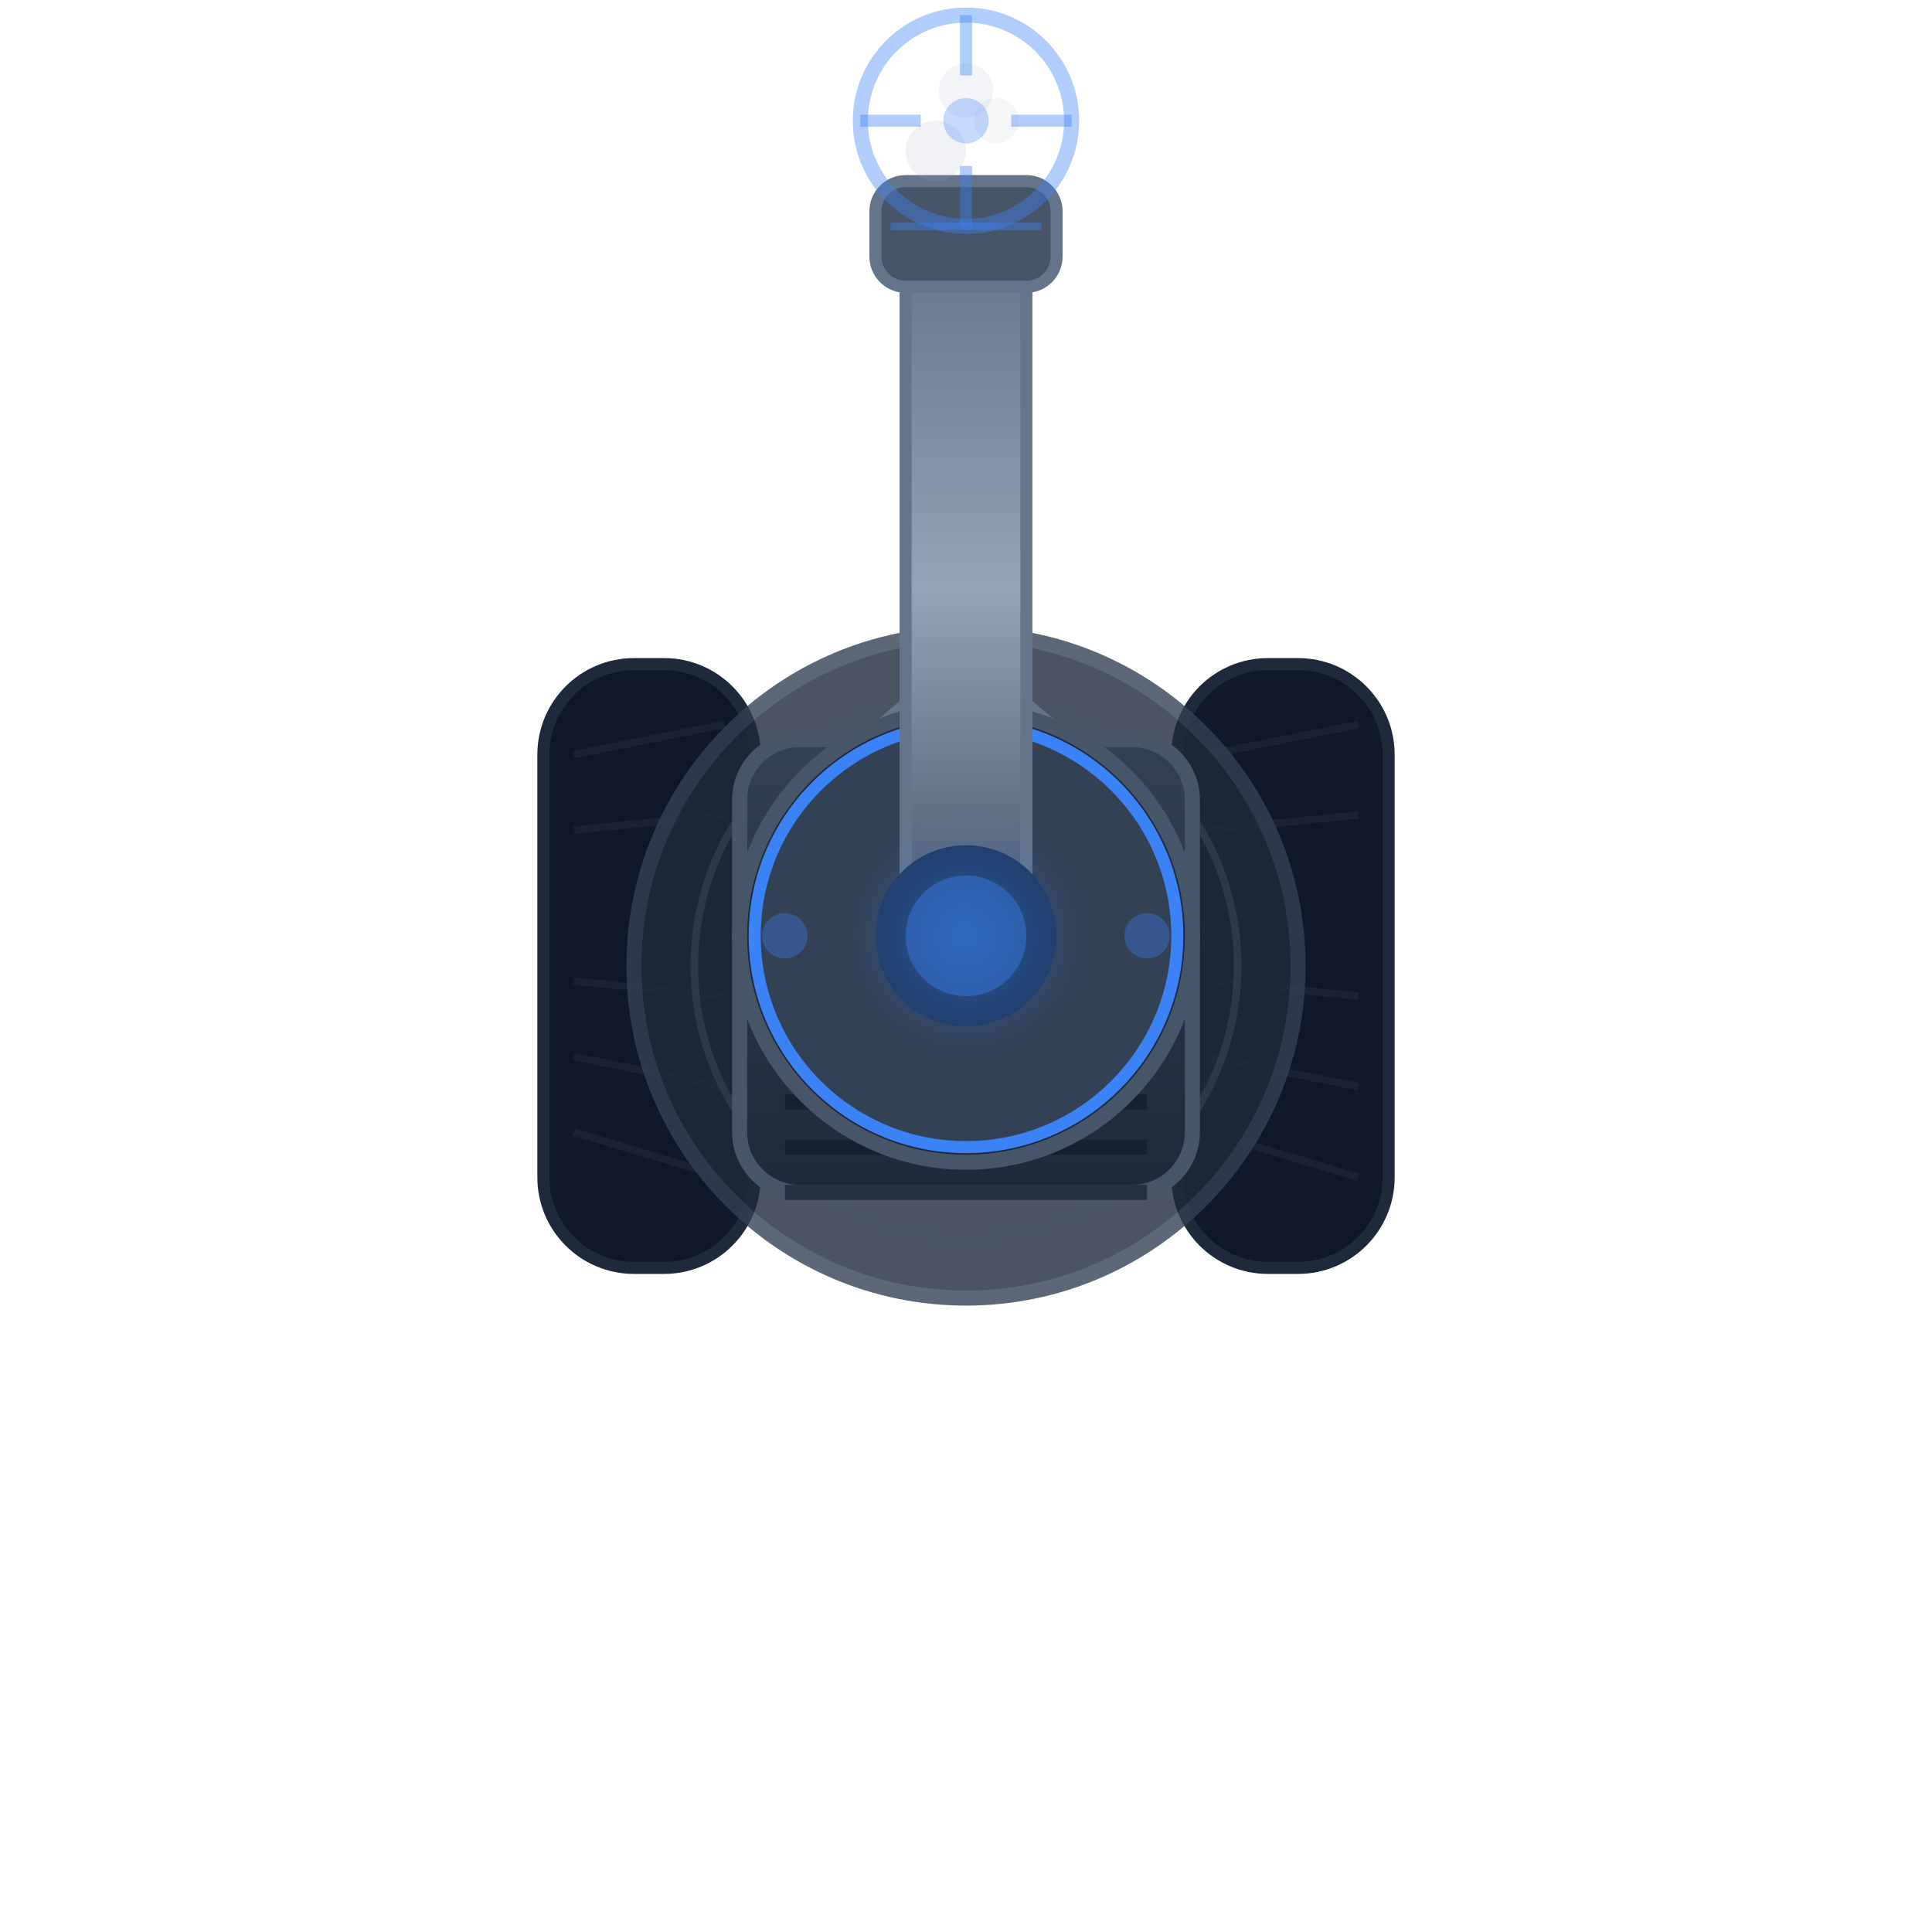
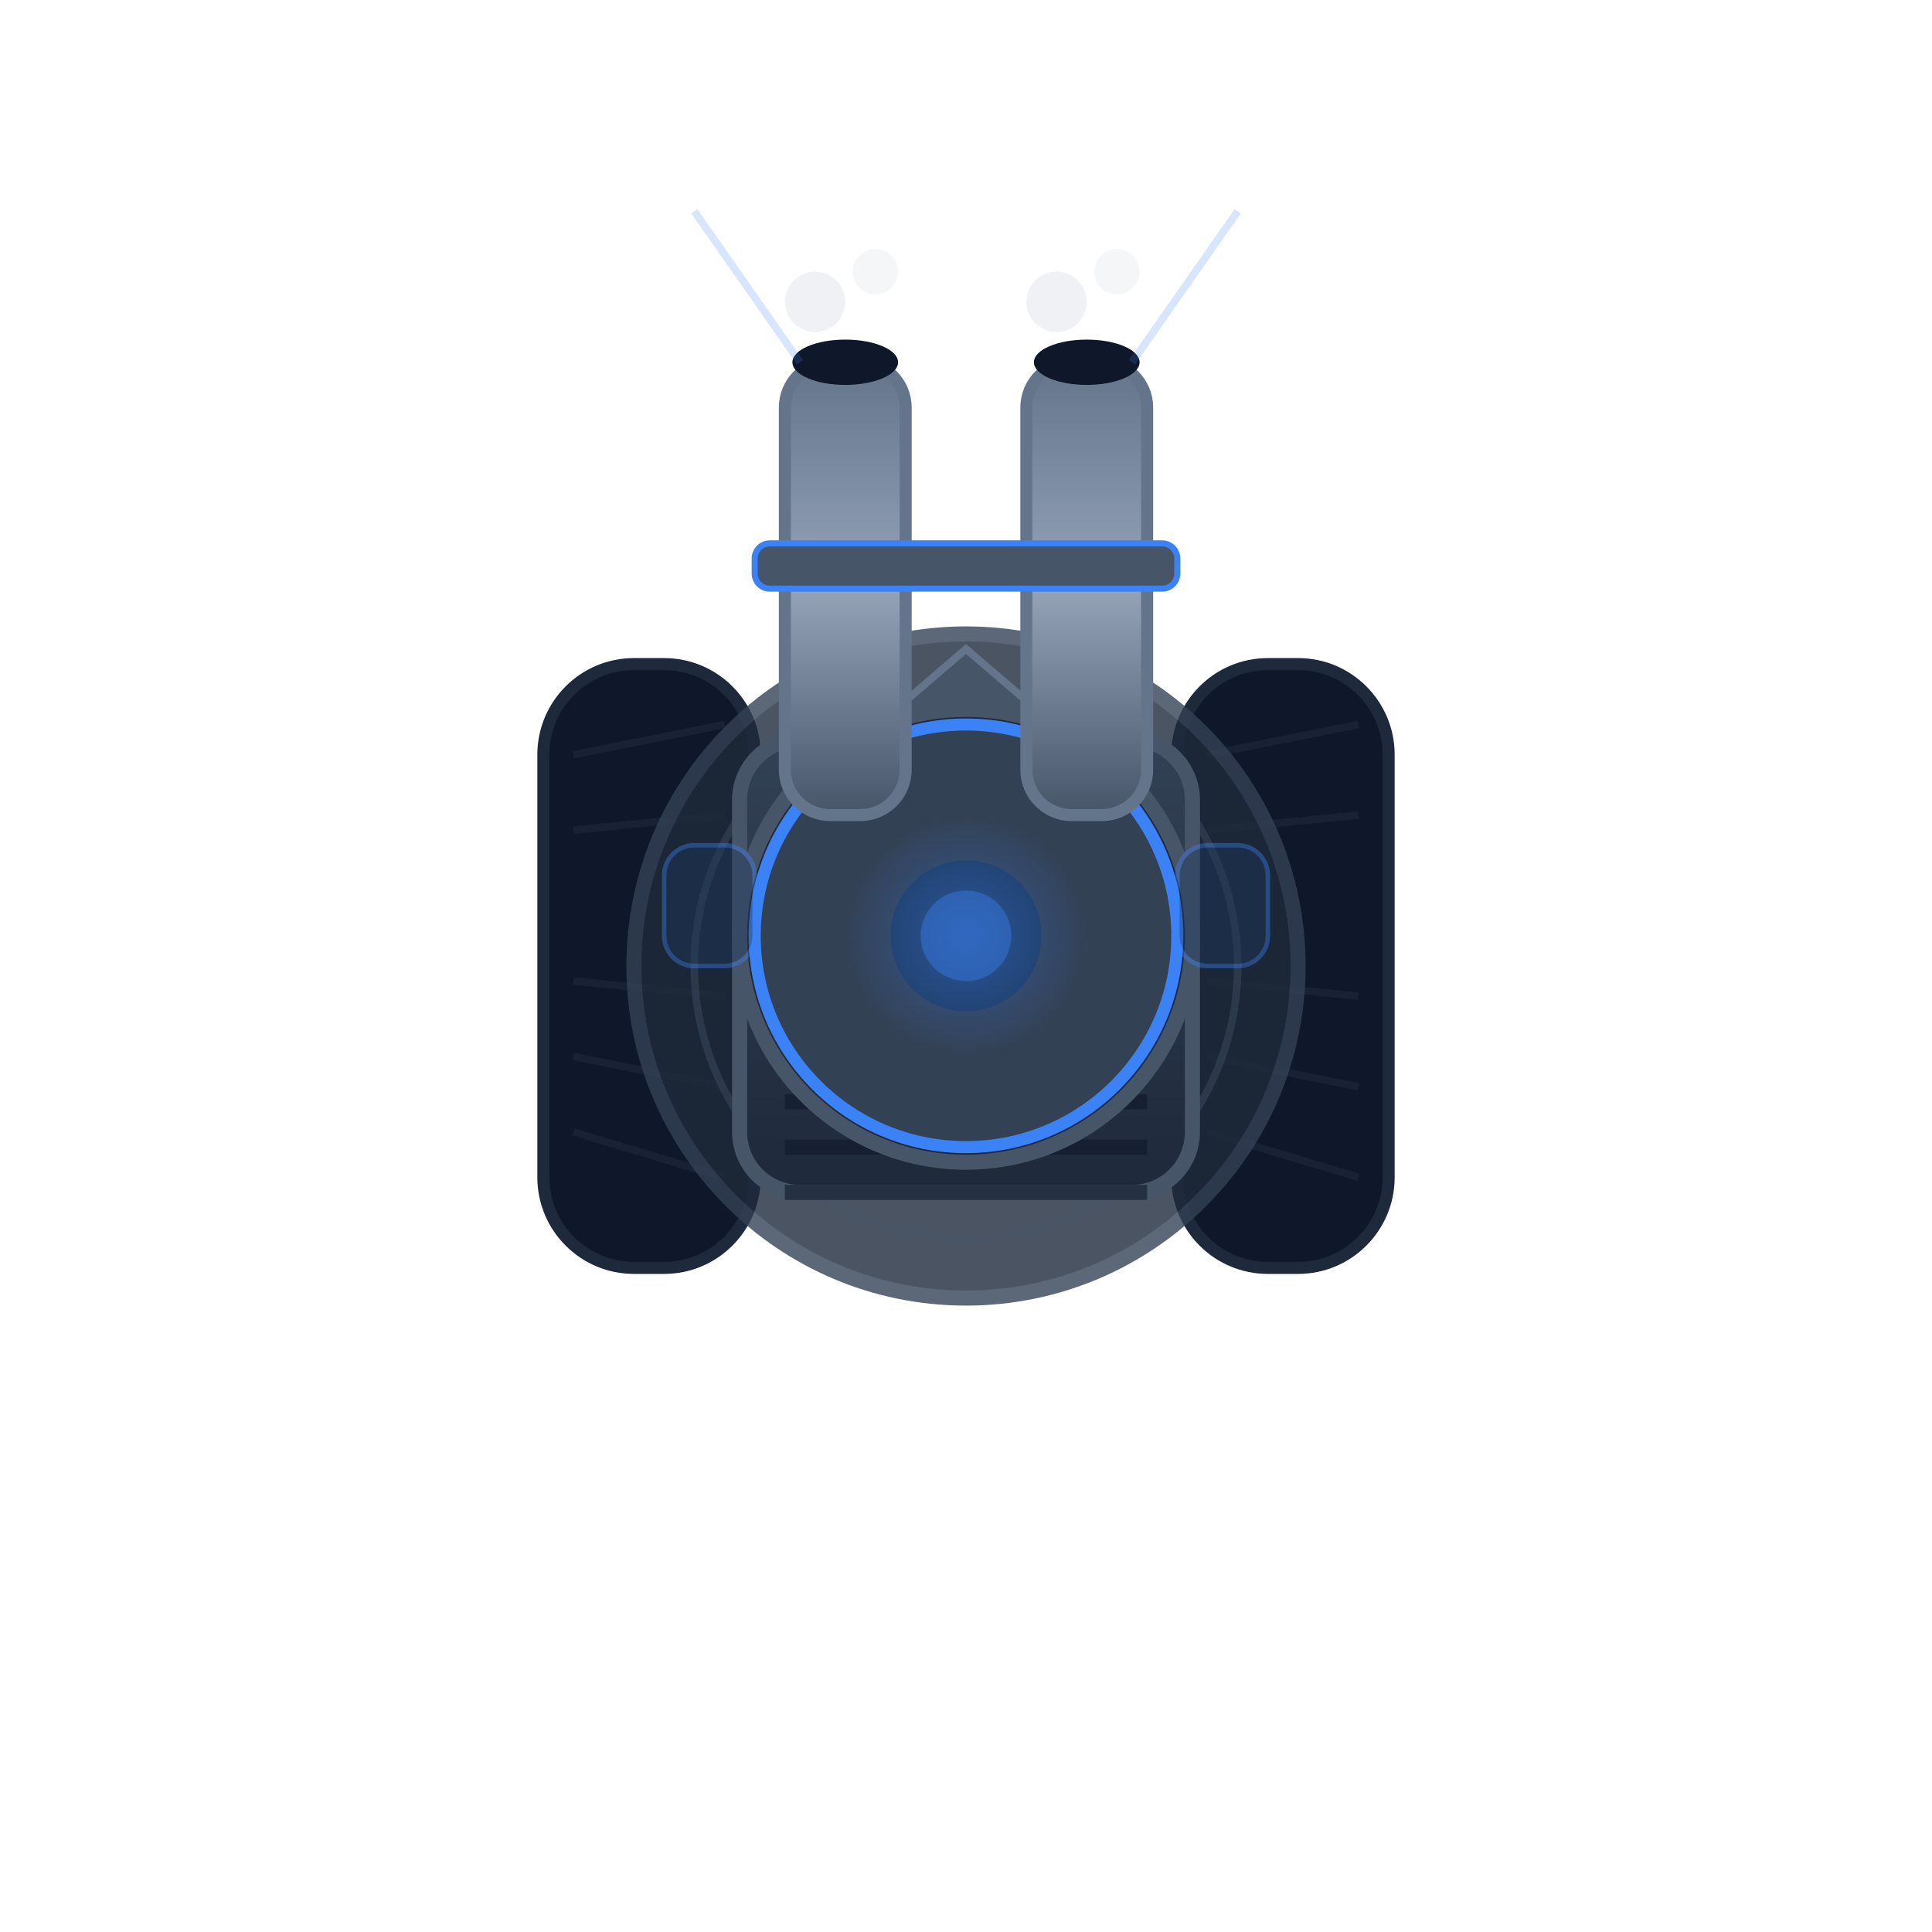
<svg xmlns="http://www.w3.org/2000/svg" viewBox="0 0 128 128">
  <defs>
-     <linearGradient id="sen-hull" x1="0" y1="0" x2="0" y2="1">
+     <linearGradient id="fal-hull" x1="0" y1="0" x2="0" y2="1">
      <stop offset="0%" stop-color="#334155" />
      <stop offset="100%" stop-color="#1e293b" />
    </linearGradient>
-     <linearGradient id="sen-barrel" x1="0" y1="1" x2="0" y2="0">
+     <linearGradient id="fal-barrel" x1="0" y1="1" x2="0" y2="0">
      <stop offset="0%" stop-color="#475569" />
      <stop offset="50%" stop-color="#94a3b8" />
      <stop offset="100%" stop-color="#64748b" />
    </linearGradient>
-     <radialGradient id="sen-glow" cx="50%" cy="50%" r="50%">
+     <radialGradient id="fal-glow" cx="50%" cy="50%" r="50%">
      <stop offset="0%" stop-color="#3b82f6" stop-opacity="0.4" />
      <stop offset="100%" stop-color="#3b82f6" stop-opacity="0" />
    </radialGradient>
  </defs>
  <rect x="36" y="44" width="14" height="40" rx="6" fill="#0f172a" stroke="#1e293b" stroke-width="0.8" />
  <line x1="38" y1="50" x2="48" y2="48" stroke="#1e293b" stroke-width="0.5" opacity="0.6" />
  <line x1="38" y1="55" x2="48" y2="54" stroke="#1e293b" stroke-width="0.5" opacity="0.6" />
  <line x1="38" y1="65" x2="48" y2="66" stroke="#1e293b" stroke-width="0.5" opacity="0.6" />
  <line x1="38" y1="70" x2="48" y2="72" stroke="#1e293b" stroke-width="0.5" opacity="0.6" />
  <line x1="38" y1="75" x2="48" y2="78" stroke="#1e293b" stroke-width="0.5" opacity="0.6" />
  <rect x="78" y="44" width="14" height="40" rx="6" fill="#0f172a" stroke="#1e293b" stroke-width="0.8" />
  <line x1="80" y1="50" x2="90" y2="48" stroke="#1e293b" stroke-width="0.5" opacity="0.6" />
  <line x1="80" y1="55" x2="90" y2="54" stroke="#1e293b" stroke-width="0.5" opacity="0.6" />
  <line x1="80" y1="65" x2="90" y2="66" stroke="#1e293b" stroke-width="0.5" opacity="0.6" />
  <line x1="80" y1="70" x2="90" y2="72" stroke="#1e293b" stroke-width="0.5" opacity="0.6" />
  <line x1="80" y1="75" x2="90" y2="78" stroke="#1e293b" stroke-width="0.5" opacity="0.6" />
  <circle cx="64" cy="64" r="22" fill="#1e293b" stroke="#334155" stroke-width="1" opacity="0.8" />
  <circle cx="64" cy="64" r="18" fill="none" stroke="#475569" stroke-width="0.5" opacity="0.4" />
-   <rect x="49" y="49" width="30" height="30" rx="4" fill="url(#sen-hull)" stroke="#475569" stroke-width="1" />
+   <rect x="49" y="49" width="30" height="30" rx="4" fill="url(#fal-hull)" stroke="#475569" stroke-width="1" />
  <polygon points="57,49 64,43 71,49" fill="#475569" stroke="#64748b" stroke-width="0.5" />
  <line x1="52" y1="73" x2="76" y2="73" stroke="#0f172a" stroke-width="1" opacity="0.6" />
  <line x1="52" y1="76" x2="76" y2="76" stroke="#0f172a" stroke-width="1" opacity="0.6" />
  <line x1="52" y1="79" x2="76" y2="79" stroke="#0f172a" stroke-width="1" opacity="0.6" />
  <circle cx="64" cy="62" r="15" fill="#1e293b" stroke="#475569" stroke-width="1" />
  <circle cx="64" cy="62" r="14" fill="#334155" stroke="#3b82f6" stroke-width="0.8" />
-   <rect x="60" y="16" width="8" height="46" rx="2" fill="url(#sen-barrel)" stroke="#64748b" stroke-width="0.8" />
-   <rect x="58" y="12" width="12" height="7" rx="2" fill="#475569" stroke="#64748b" stroke-width="0.8" />
-   <line x1="59" y1="15" x2="69" y2="15" stroke="#3b82f6" stroke-width="0.5" opacity="0.4" />
-   <circle cx="62" cy="10" r="2" fill="#94a3b8" opacity="0.15" />
-   <circle cx="66" cy="8" r="1.5" fill="#94a3b8" opacity="0.1" />
-   <circle cx="64" cy="6" r="1.8" fill="#94a3b8" opacity="0.12" />
-   <circle cx="64" cy="8" r="7" fill="none" stroke="#3b82f6" stroke-width="1" opacity="0.4" />
-   <line x1="64" y1="1" x2="64" y2="5" stroke="#3b82f6" stroke-width="0.8" opacity="0.4" />
-   <line x1="64" y1="11" x2="64" y2="15" stroke="#3b82f6" stroke-width="0.8" opacity="0.4" />
-   <line x1="57" y1="8" x2="61" y2="8" stroke="#3b82f6" stroke-width="0.8" opacity="0.4" />
-   <line x1="67" y1="8" x2="71" y2="8" stroke="#3b82f6" stroke-width="0.8" opacity="0.4" />
-   <circle cx="64" cy="8" r="1.5" fill="#3b82f6" opacity="0.3" />
-   <circle cx="64" cy="62" r="6" fill="#1e3a5f" />
-   <circle cx="64" cy="62" r="4" fill="#3b82f6" opacity="0.4" />
-   <circle cx="64" cy="62" r="8" fill="url(#sen-glow)" />
-   <circle cx="52" cy="62" r="1.5" fill="#3b82f6" opacity="0.35" />
-   <circle cx="76" cy="62" r="1.5" fill="#3b82f6" opacity="0.35" />
+   <rect x="52" y="24" width="8" height="30" rx="3" fill="url(#fal-barrel)" stroke="#64748b" stroke-width="0.8" />
+   <rect x="68" y="24" width="8" height="30" rx="3" fill="url(#fal-barrel)" stroke="#64748b" stroke-width="0.8" />
+   <rect x="50" y="36" width="28" height="3" rx="1" fill="#475569" stroke="#3b82f6" stroke-width="0.4" />
+   <ellipse cx="56" cy="24" rx="3.5" ry="1.5" fill="#0f172a" />
+   <ellipse cx="72" cy="24" rx="3.5" ry="1.5" fill="#0f172a" />
+   <circle cx="54" cy="20" r="2" fill="#94a3b8" opacity="0.15" />
+   <circle cx="58" cy="18" r="1.5" fill="#94a3b8" opacity="0.1" />
+   <circle cx="70" cy="20" r="2" fill="#94a3b8" opacity="0.15" />
+   <circle cx="74" cy="18" r="1.5" fill="#94a3b8" opacity="0.1" />
+   <line x1="53" y1="24" x2="46" y2="14" stroke="#3b82f6" stroke-width="0.5" opacity="0.2" />
+   <line x1="75" y1="24" x2="82" y2="14" stroke="#3b82f6" stroke-width="0.5" opacity="0.2" />
+   <rect x="44" y="56" width="6" height="8" rx="2" fill="#1e3a5f" stroke="#3b82f6" stroke-width="0.3" opacity="0.4" />
+   <rect x="78" y="56" width="6" height="8" rx="2" fill="#1e3a5f" stroke="#3b82f6" stroke-width="0.3" opacity="0.4" />
+   <circle cx="64" cy="62" r="5" fill="#1e3a5f" />
+   <circle cx="64" cy="62" r="3" fill="#3b82f6" opacity="0.4" />
+   <circle cx="64" cy="62" r="8" fill="url(#fal-glow)" />
</svg>
